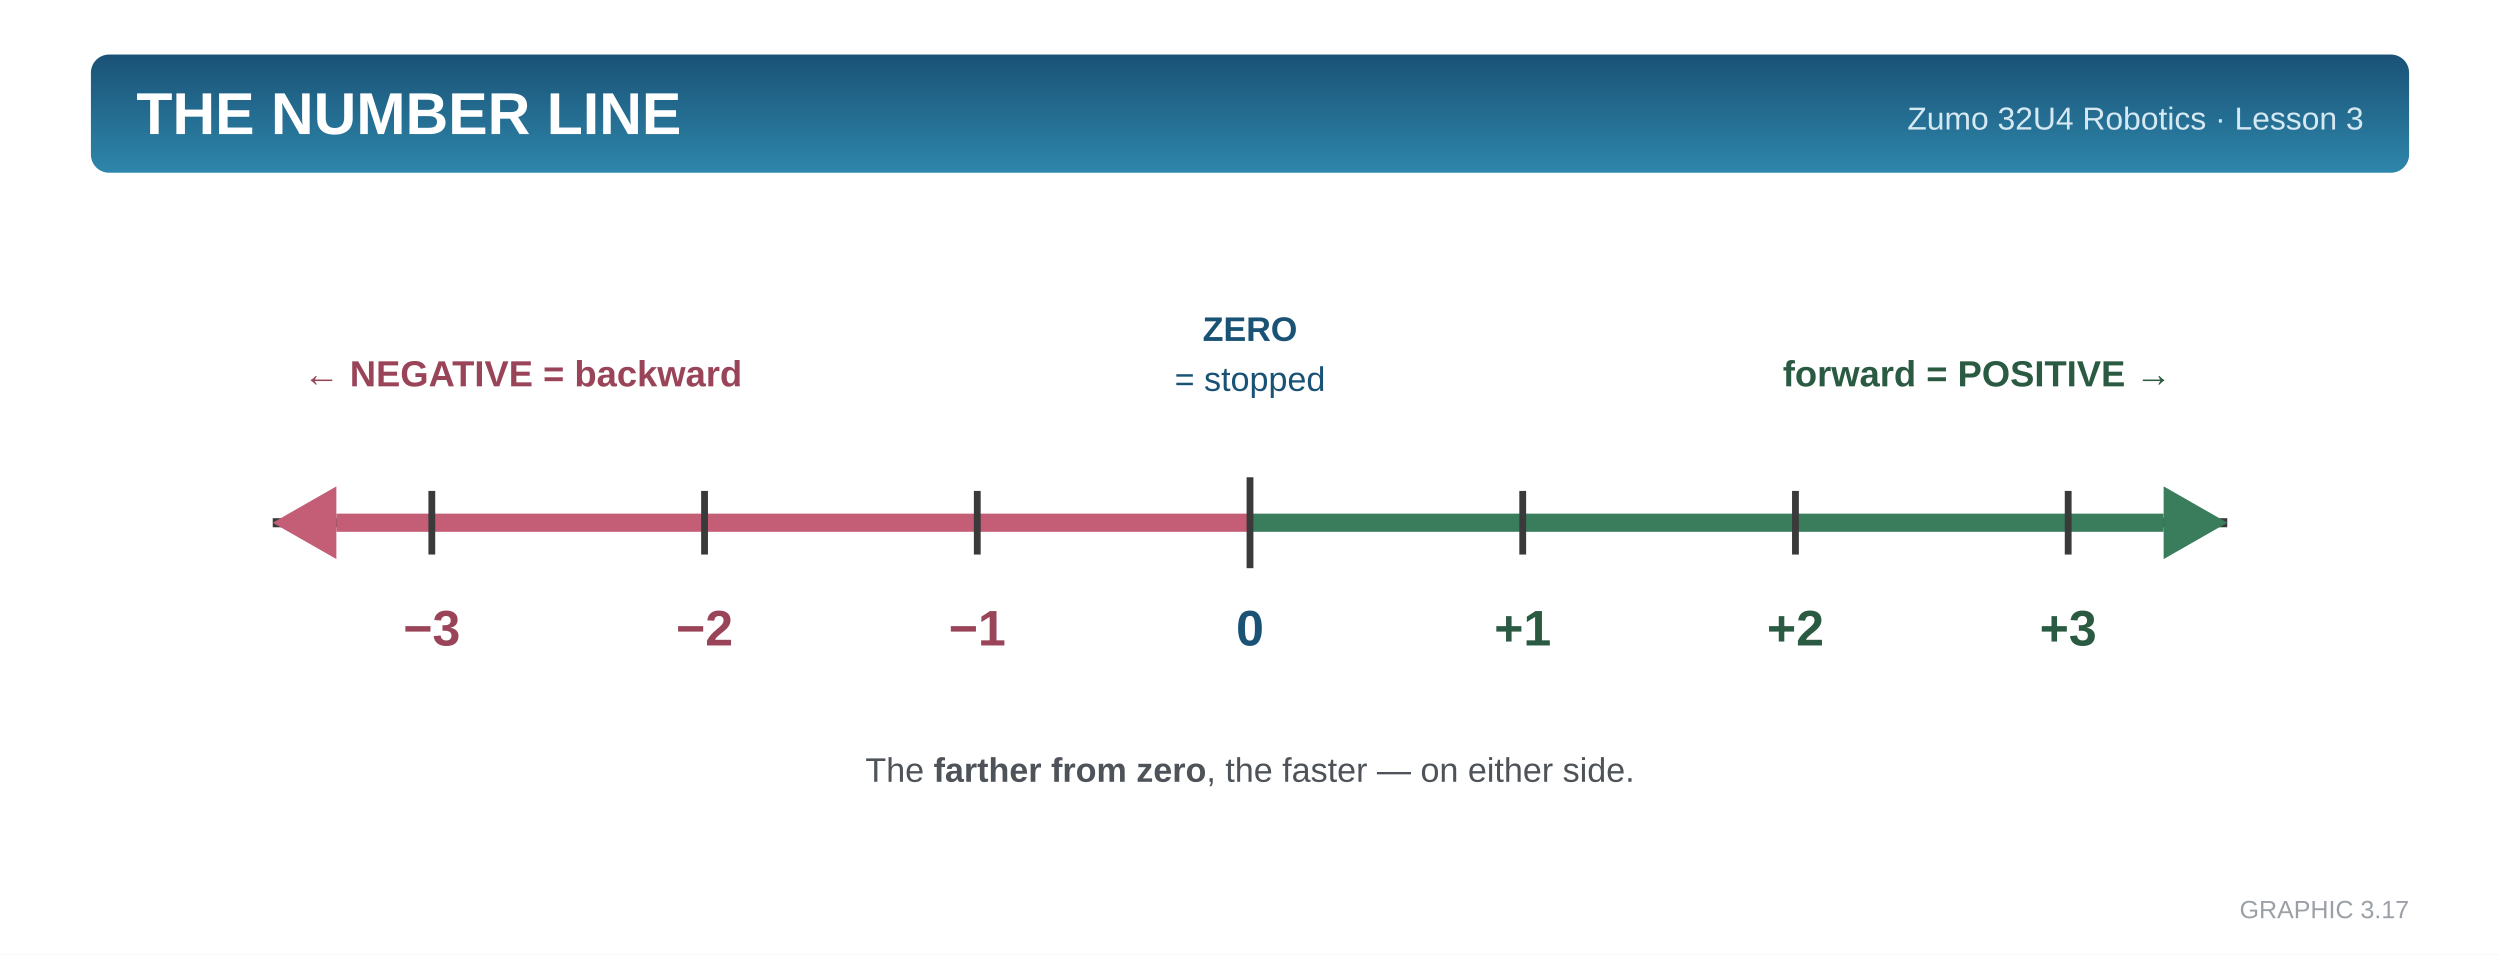
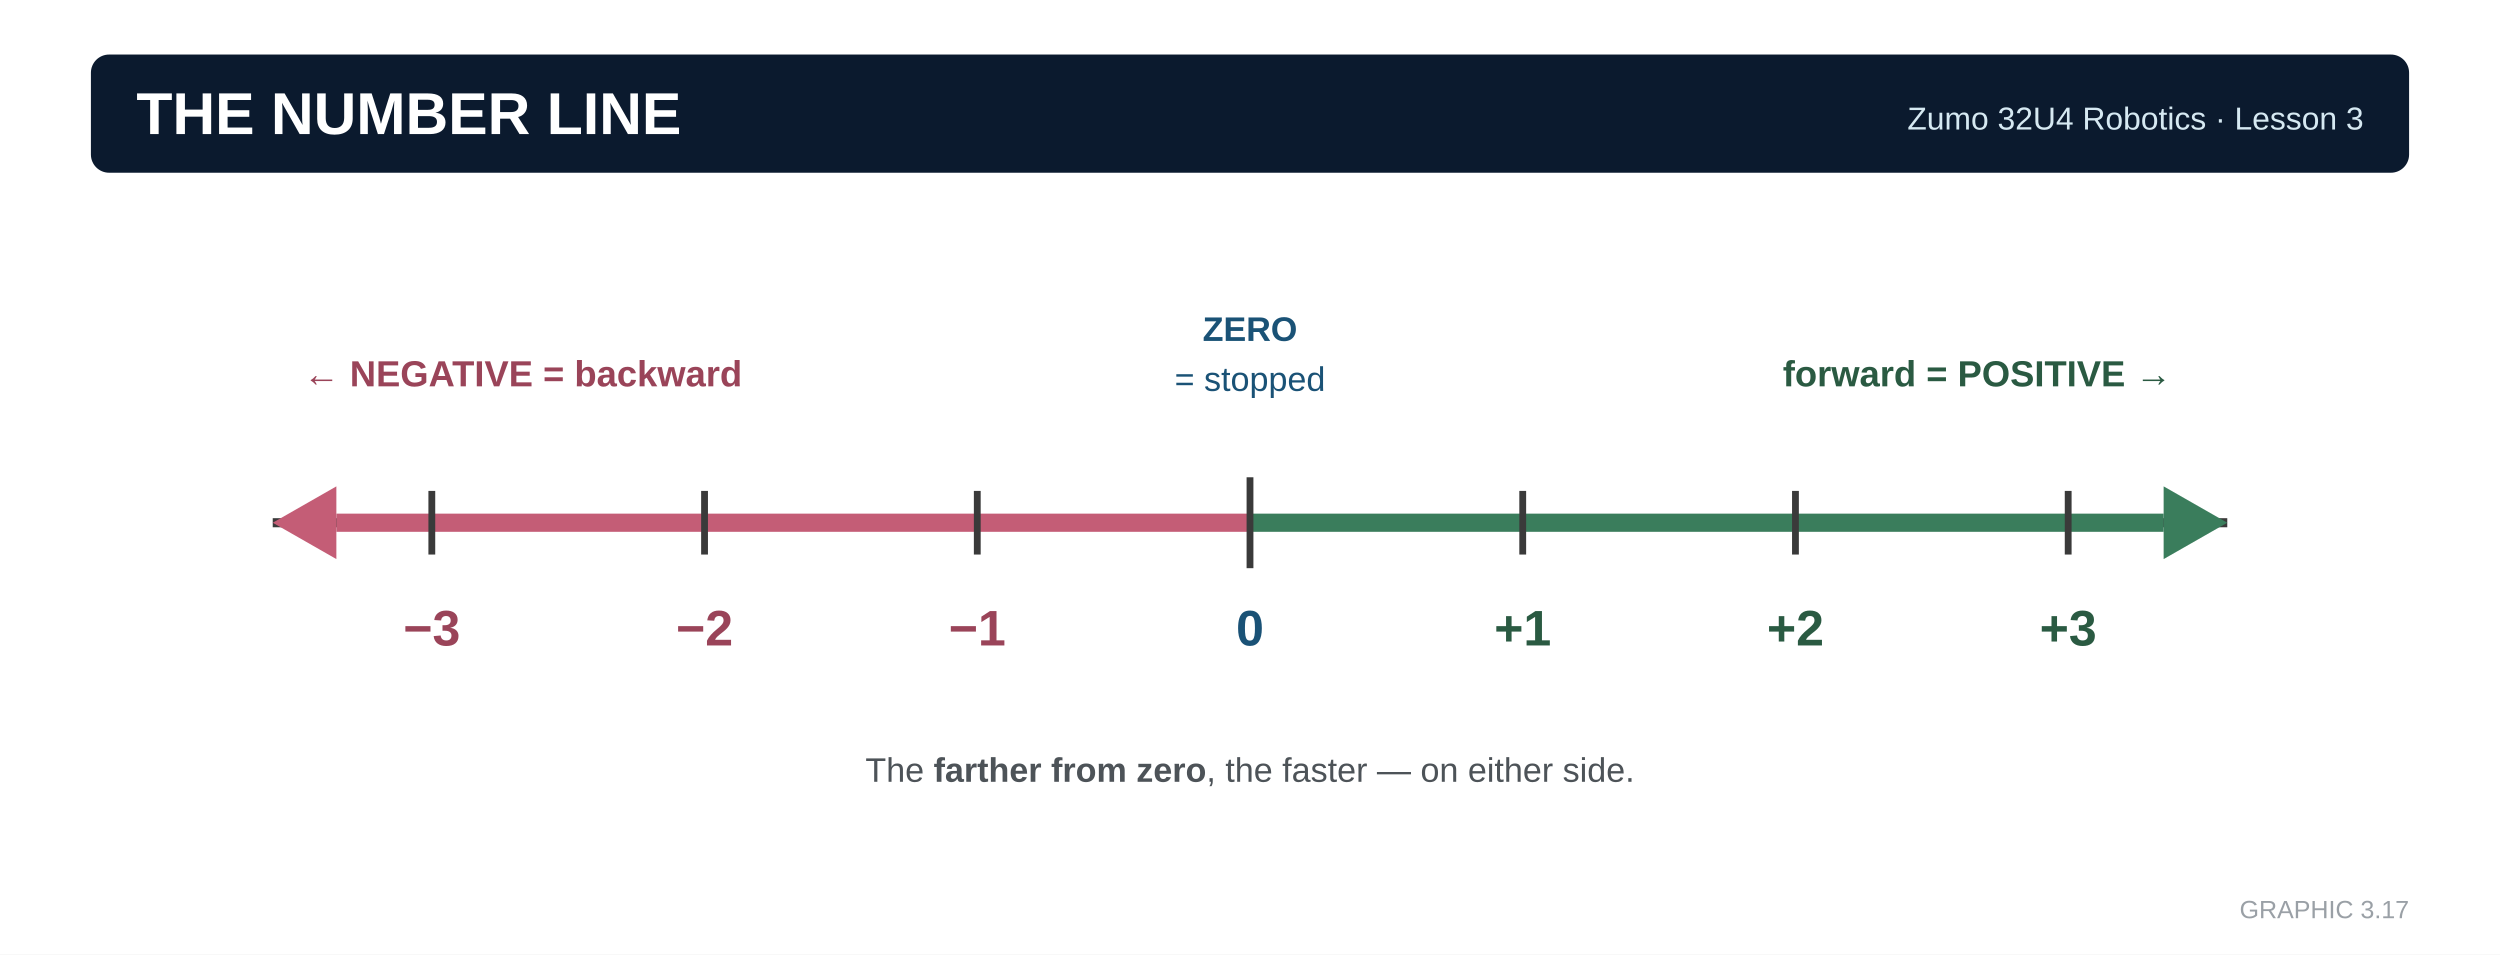
<svg xmlns="http://www.w3.org/2000/svg" viewBox="0 0 1100 420" font-family="Segoe UI, Arial, sans-serif">
  <defs>
    <linearGradient id="titleGrad" x1="0" y1="0" x2="0" y2="1">
      <stop offset="0" stop-color="#1a5276" />
      <stop offset="1" stop-color="#2e86ab" />
    </linearGradient>
  </defs>
  <rect x="0" y="0" width="1100" height="420" fill="#ffffff" />
-   <rect x="40" y="24" width="1020" height="52" rx="8" fill="url(#titleGrad)" />
+   <rect x="40" y="24" width="1020" height="52" rx="8" fill="#0B1A2E" />
  <text x="60" y="59" fill="#ffffff" font-size="26" font-weight="bold">THE NUMBER LINE</text>
  <text x="1040" y="57" fill="#d6e9f2" font-size="14" text-anchor="end">Zumo 32U4 Robotics · Lesson 3</text>
  <line x1="120" y1="230" x2="980" y2="230" stroke="#3a3a3a" stroke-width="4" />
  <polygon points="120,230 148,214 148,246" fill="#c45d76" />
  <polygon points="980,230 952,214 952,246" fill="#3a7d5c" />
  <rect x="148" y="226" width="402" height="8" fill="#c45d76" />
  <rect x="550" y="226" width="402" height="8" fill="#3a7d5c" />
  <g stroke="#3a3a3a" stroke-width="3">
    <line x1="190" y1="216" x2="190" y2="244" />
    <line x1="310" y1="216" x2="310" y2="244" />
    <line x1="430" y1="216" x2="430" y2="244" />
    <line x1="550" y1="210" x2="550" y2="250" />
    <line x1="670" y1="216" x2="670" y2="244" />
    <line x1="790" y1="216" x2="790" y2="244" />
    <line x1="910" y1="216" x2="910" y2="244" />
  </g>
  <text x="190" y="284" fill="#9a4459" font-size="22" font-weight="bold" text-anchor="middle">−3</text>
  <text x="310" y="284" fill="#9a4459" font-size="22" font-weight="bold" text-anchor="middle">−2</text>
  <text x="430" y="284" fill="#9a4459" font-size="22" font-weight="bold" text-anchor="middle">−1</text>
  <text x="550" y="284" fill="#1a5276" font-size="22" font-weight="bold" text-anchor="middle">0</text>
  <text x="670" y="284" fill="#2a5a42" font-size="22" font-weight="bold" text-anchor="middle">+1</text>
  <text x="790" y="284" fill="#2a5a42" font-size="22" font-weight="bold" text-anchor="middle">+2</text>
  <text x="910" y="284" fill="#2a5a42" font-size="22" font-weight="bold" text-anchor="middle">+3</text>
  <text x="230" y="170" fill="#9a4459" font-size="16" font-weight="bold" text-anchor="middle">← NEGATIVE = backward</text>
  <text x="550" y="150" fill="#1a5276" font-size="15" font-weight="bold" text-anchor="middle">ZERO</text>
  <text x="550" y="172" fill="#1a5276" font-size="15" text-anchor="middle">= stopped</text>
  <text x="870" y="170" fill="#2a5a42" font-size="16" font-weight="bold" text-anchor="middle">forward = POSITIVE →</text>
  <text x="550" y="344" fill="#4d5358" font-size="15" text-anchor="middle">The <tspan font-weight="bold">farther from zero</tspan>, the faster — on either side.</text>
  <text x="1060" y="404" fill="#9aa0a6" font-size="11" text-anchor="end">GRAPHIC 3.17</text>
</svg>
